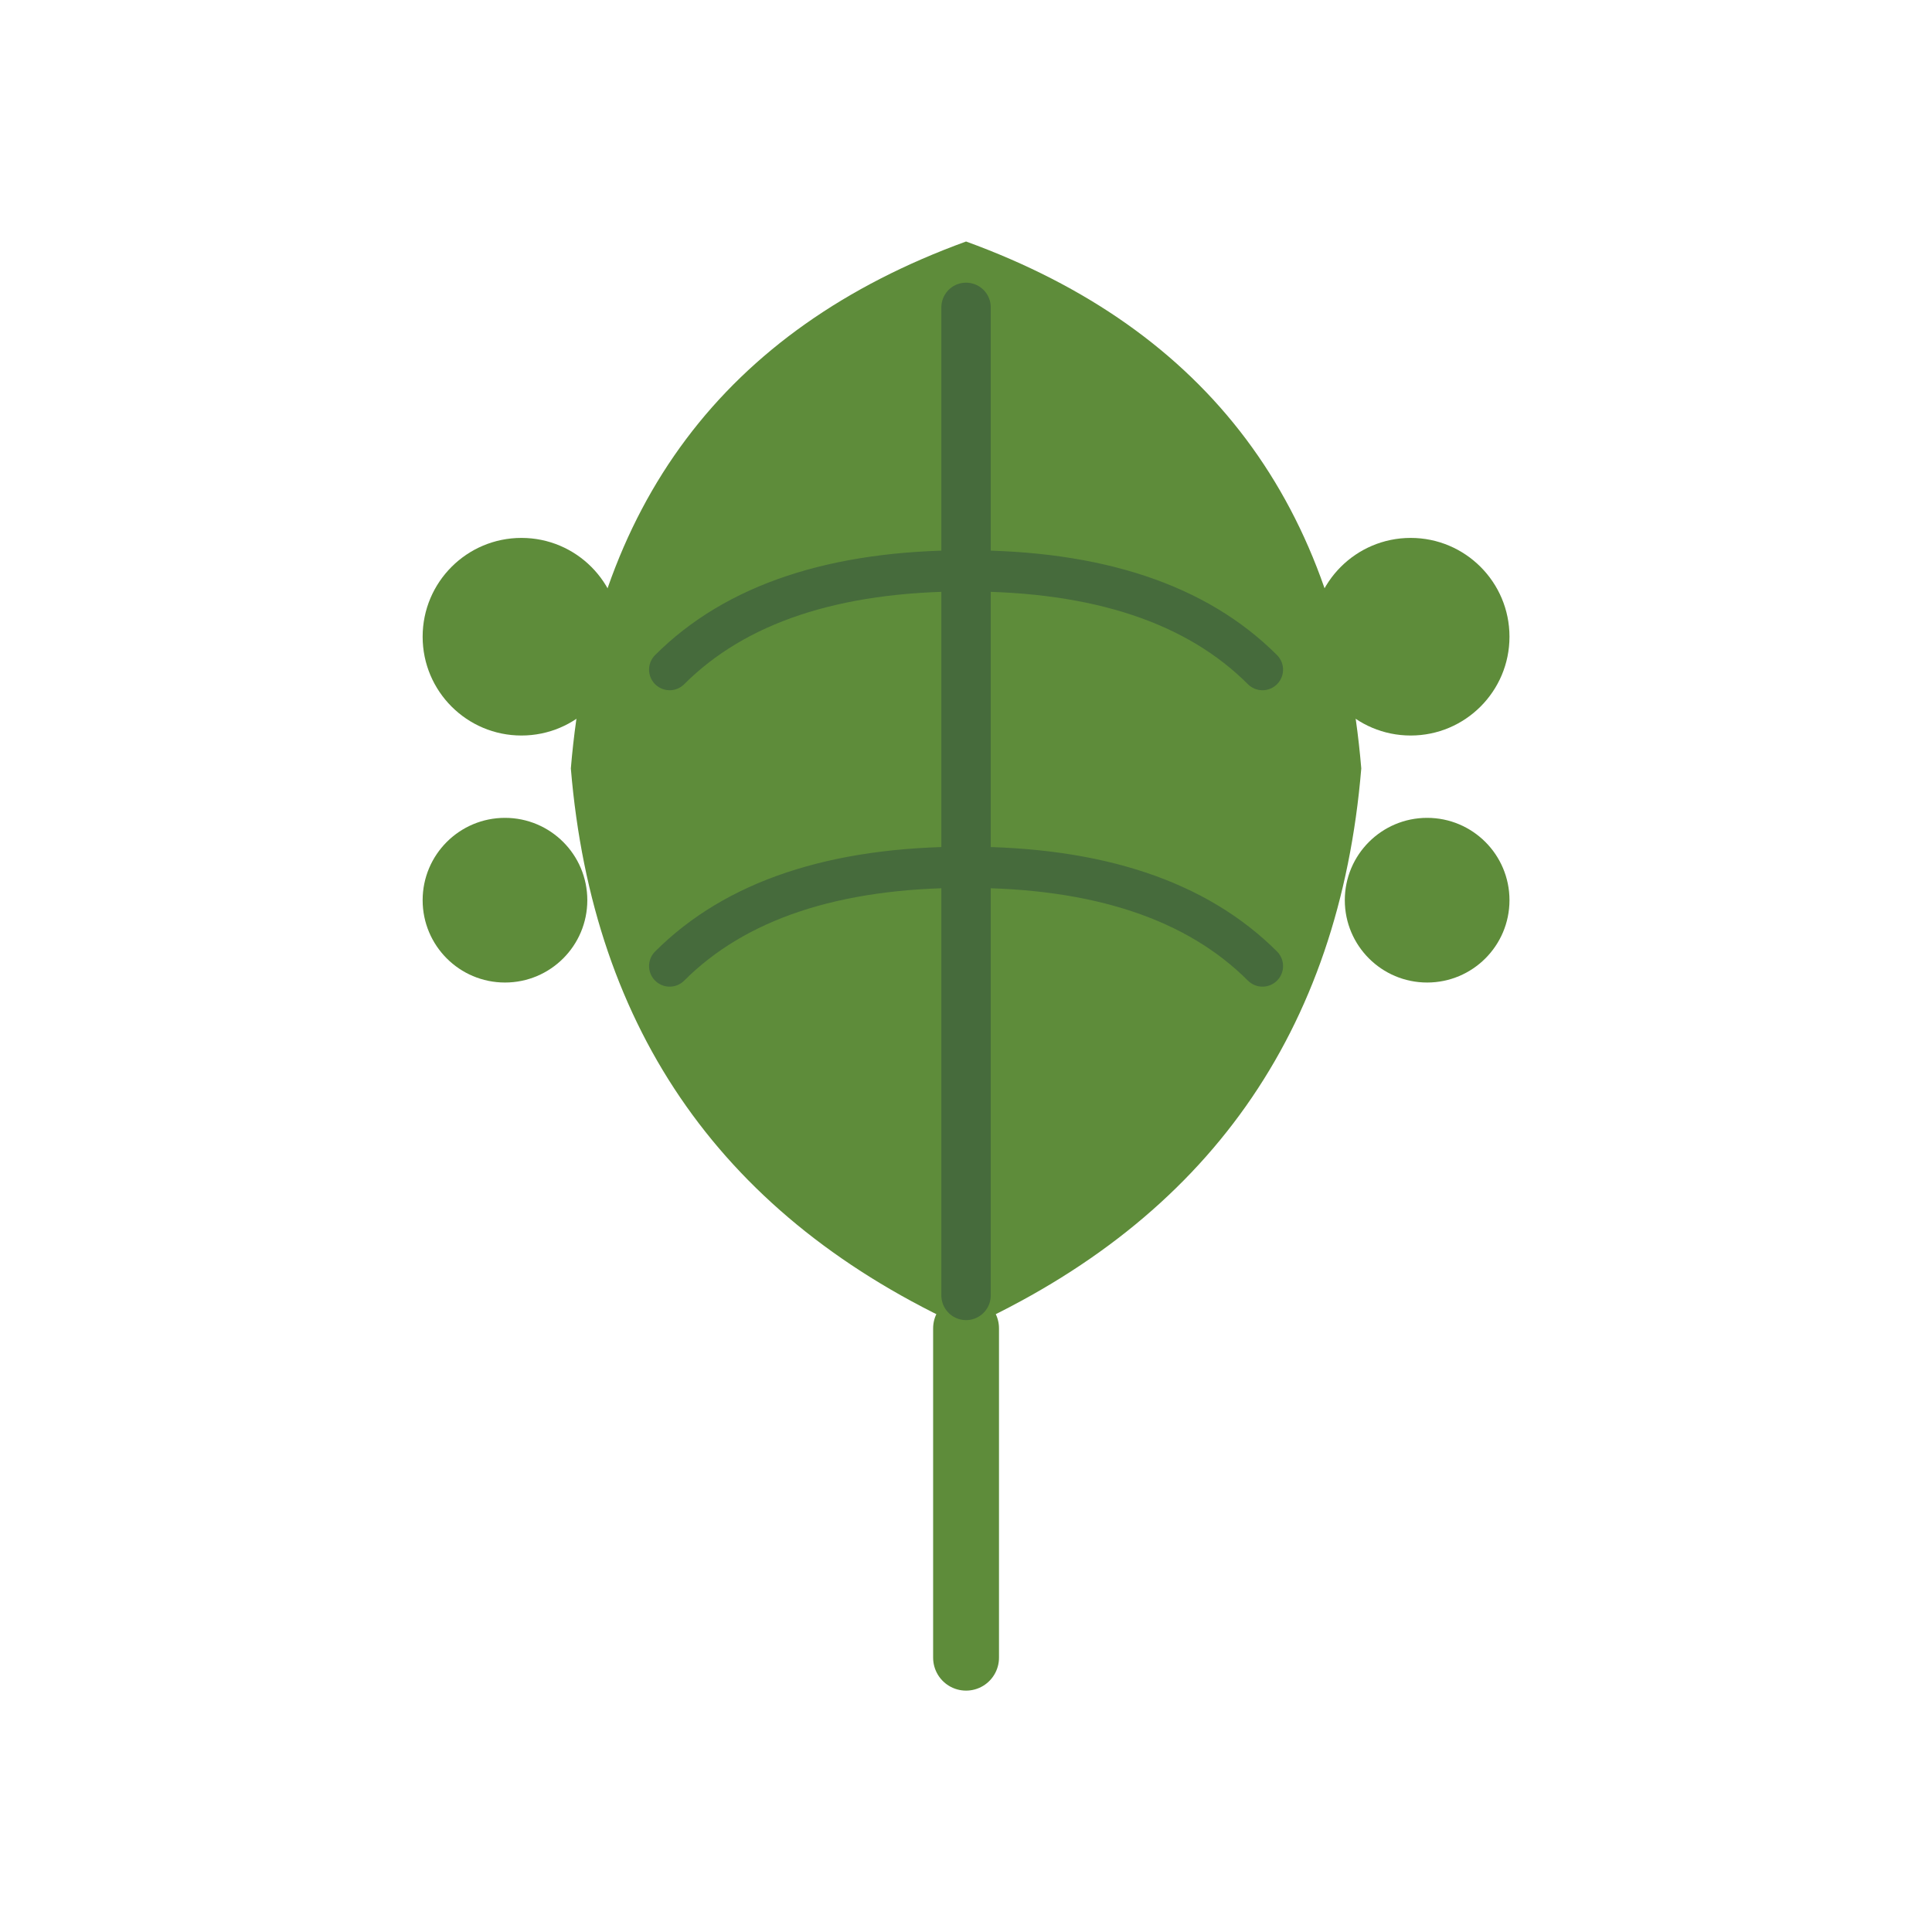
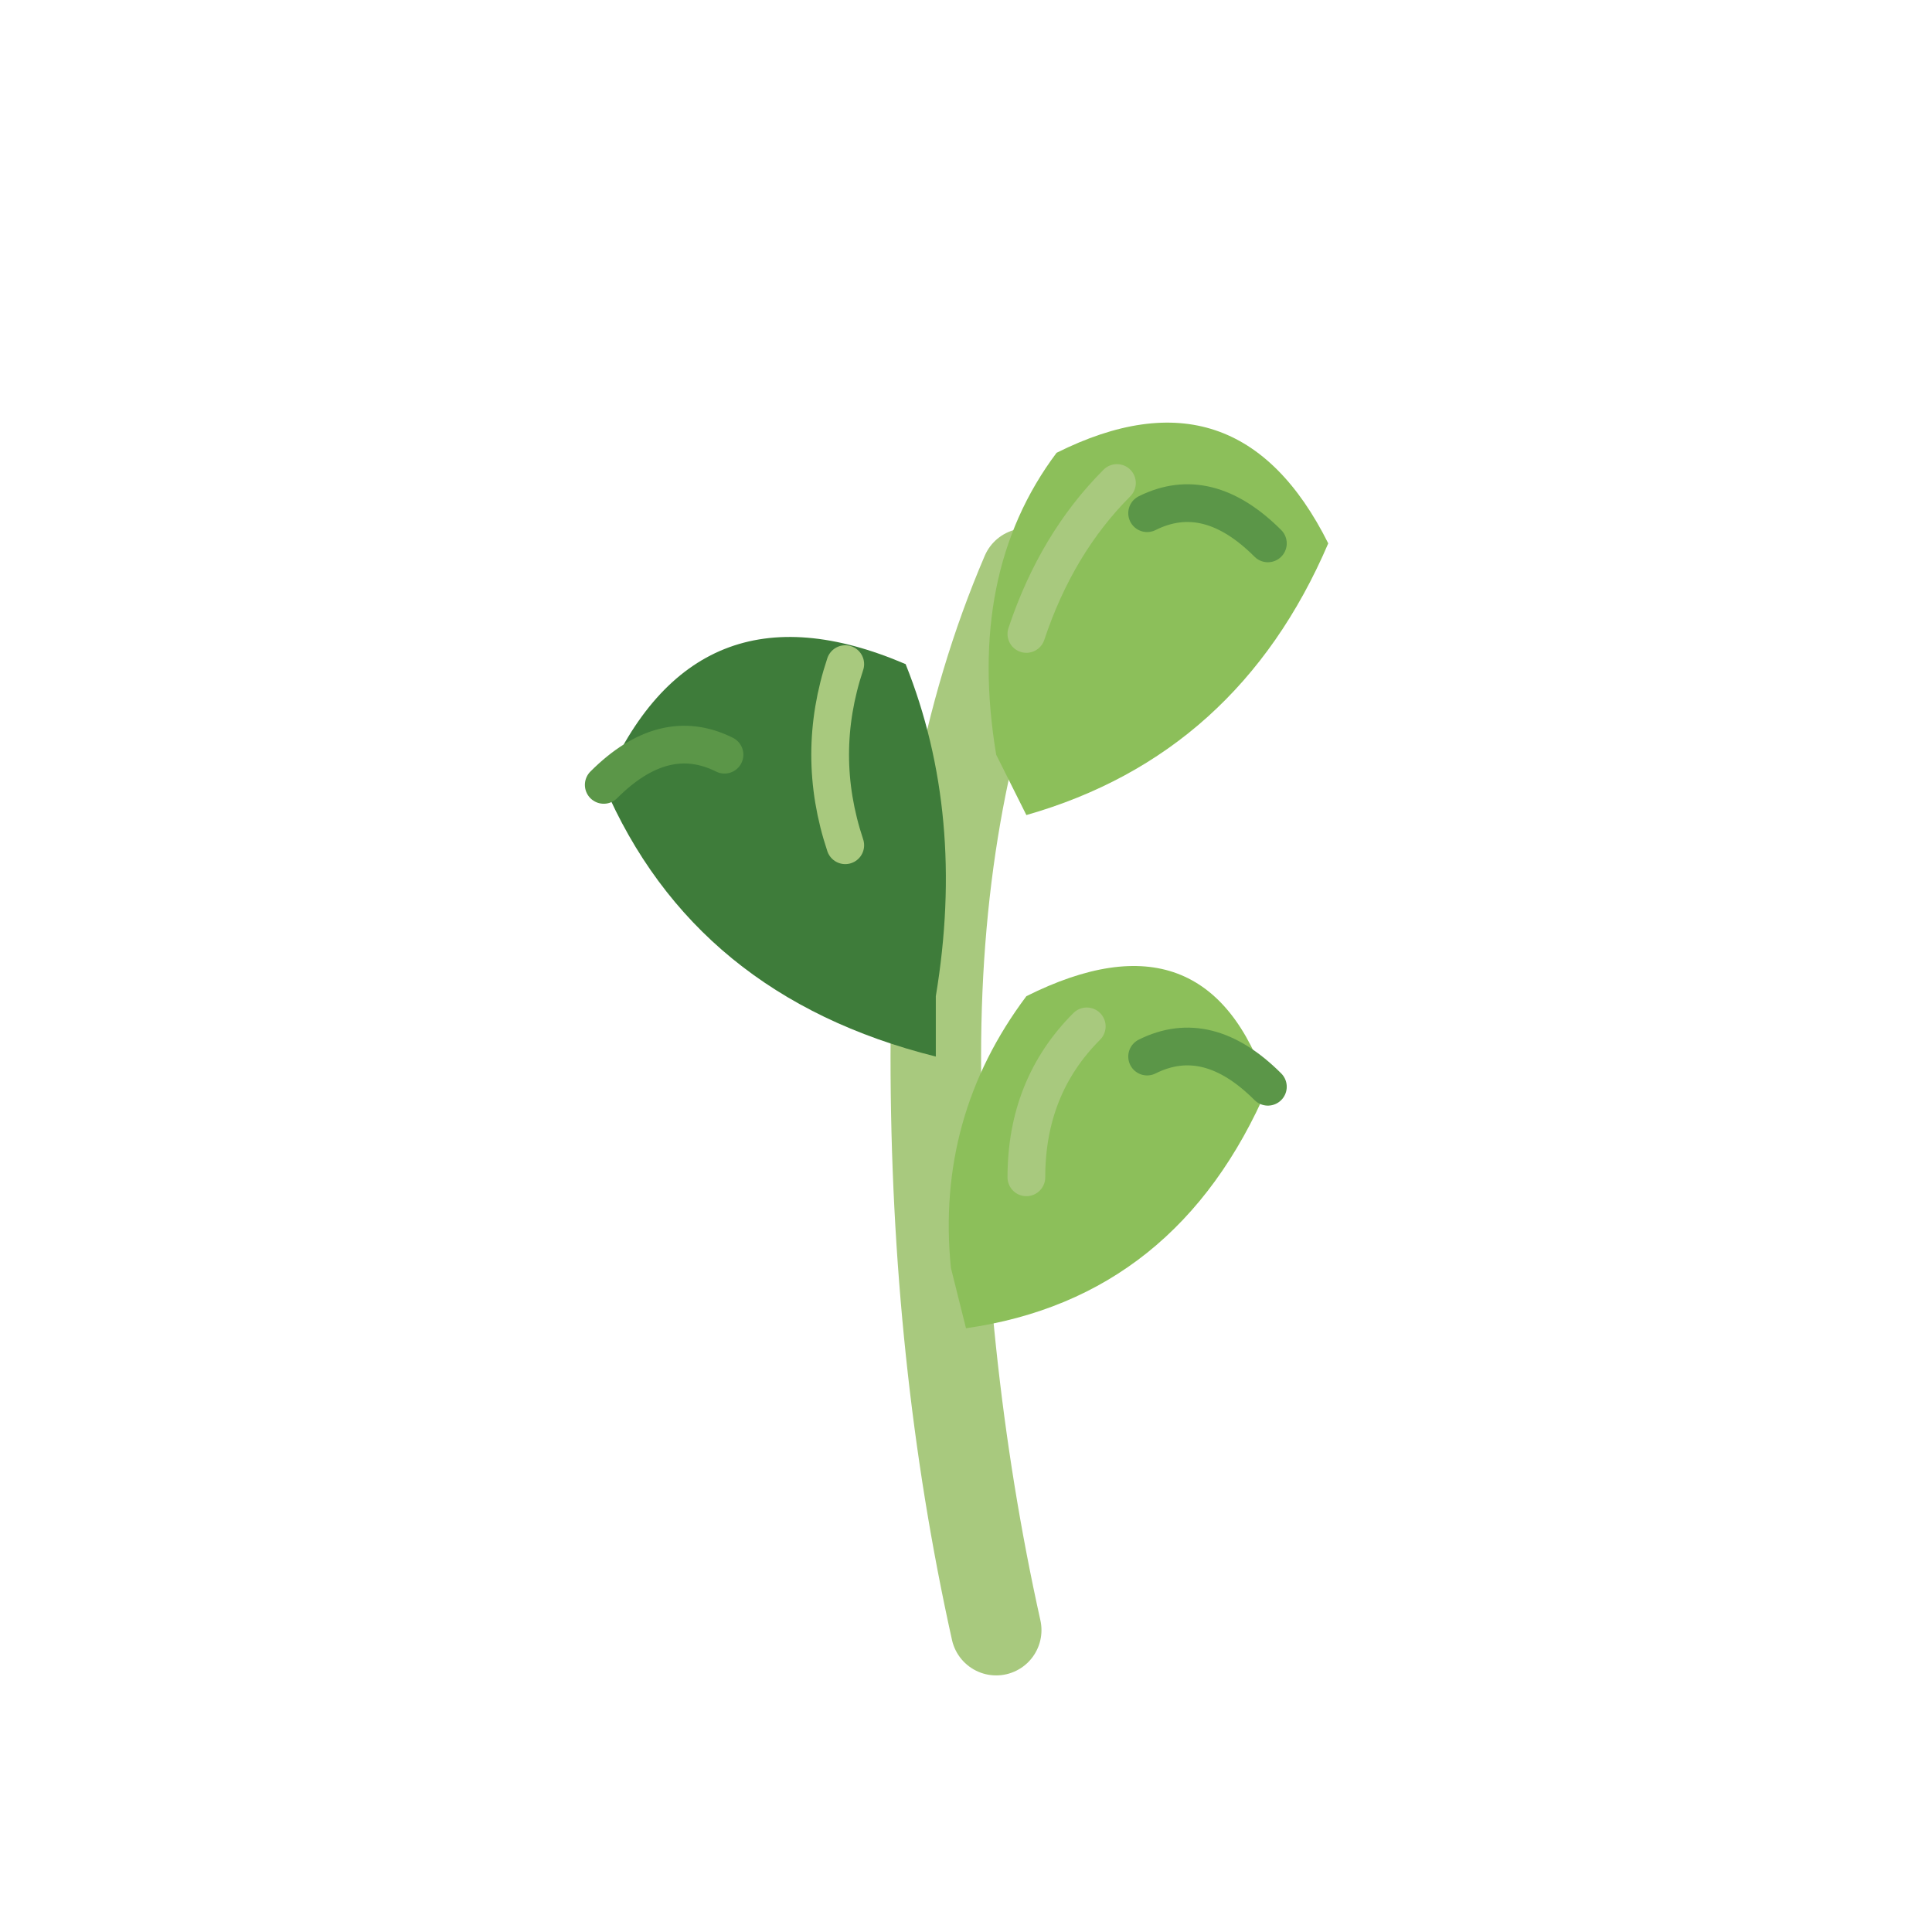
<svg xmlns="http://www.w3.org/2000/svg" viewBox="0 0 128 128">
-   <g transform="translate(-5.82 -5.82) scale(1.091)">
-     <path d="M64 86 L64 106" fill="none" stroke="#5E8C3A" stroke-width="4" stroke-linecap="round" />
-     <path d="M64 20 Q42 28 40 52 Q42 76 64 86 Q86 76 88 52 Q86 28 64 20 Z" fill="#5E8C3A" />
-     <circle cx="37" cy="44" r="6" fill="#5E8C3A" />
-     <circle cx="91" cy="44" r="6" fill="#5E8C3A" />
-     <circle cx="36" cy="60" r="5" fill="#5E8C3A" />
-     <circle cx="92" cy="60" r="5" fill="#5E8C3A" />
-     <path d="M64 24 L64 84" fill="none" stroke="#466B3C" stroke-width="3" stroke-linecap="round" />
-     <path d="M64 40 Q52 40 46 46 M64 40 Q76 40 82 46 M64 58 Q52 58 46 64 M64 58 Q76 58 82 64" fill="none" stroke="#466B3C" stroke-width="2.5" stroke-linecap="round" />
-   </g>
+   <path d="M66 108 Q62 90 62 70 Q62 52 68 38" fill="none" stroke="#A8C97E" stroke-width="6" stroke-linecap="round" />
+   <path d="M62 70 Q46 66 40 52 Q46 38 60 44 Q64 54 62 66 Z" fill="#3E7C3A" />
+   <path d="M68 54 Q82 50 88 36 Q82 24 70 30 Q64 38 66 50 Z" fill="#8CBF5A" />
+   <path d="M64 88 Q78 86 84 72 Q80 60 68 66 Q62 74 63 84 Z" fill="#8CBF5A" />
+   <path d="M40 52 Q44 48 48 50 M84 36 Q80 32 76 34 M84 72 Q80 68 76 70" fill="none" stroke="#5B9648" stroke-width="2.5" stroke-linecap="round" />
+   <path d="M56 44 Q54 50 56 56 M74 32 Q70 36 68 42 M72 68 Q68 72 68 78" fill="none" stroke="#A8C97E" stroke-width="2.5" stroke-linecap="round" />
</svg>
